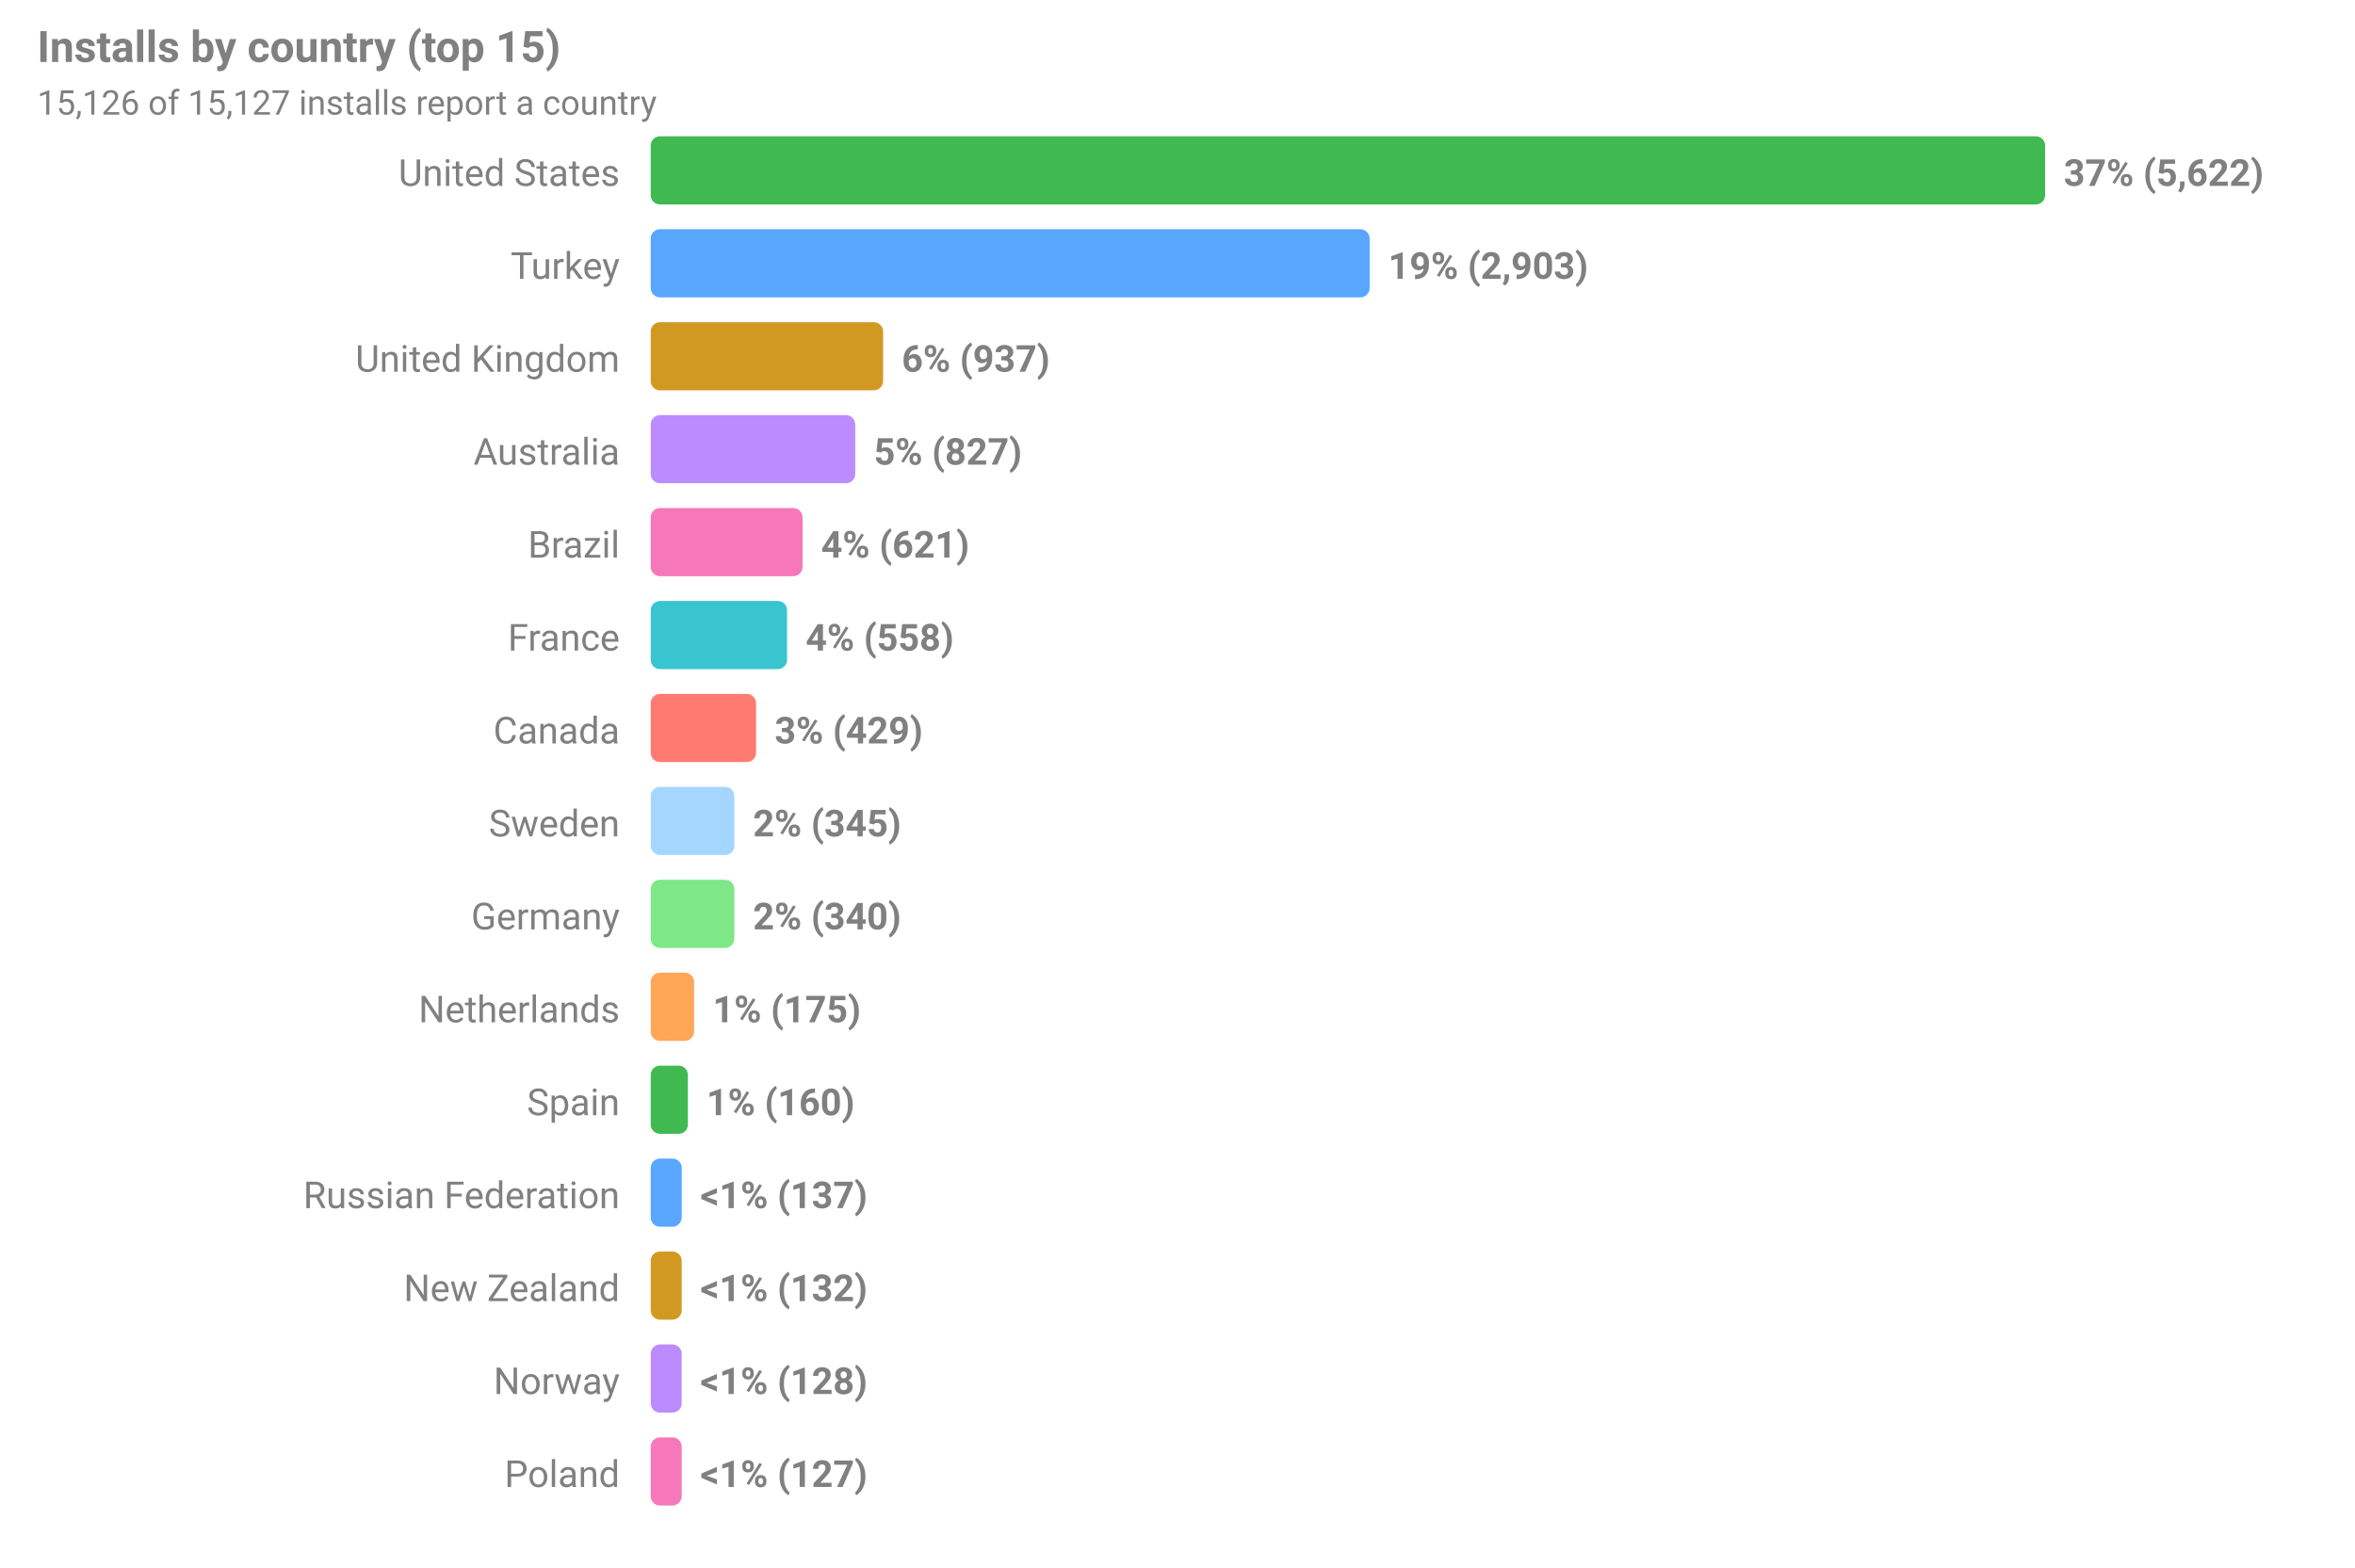
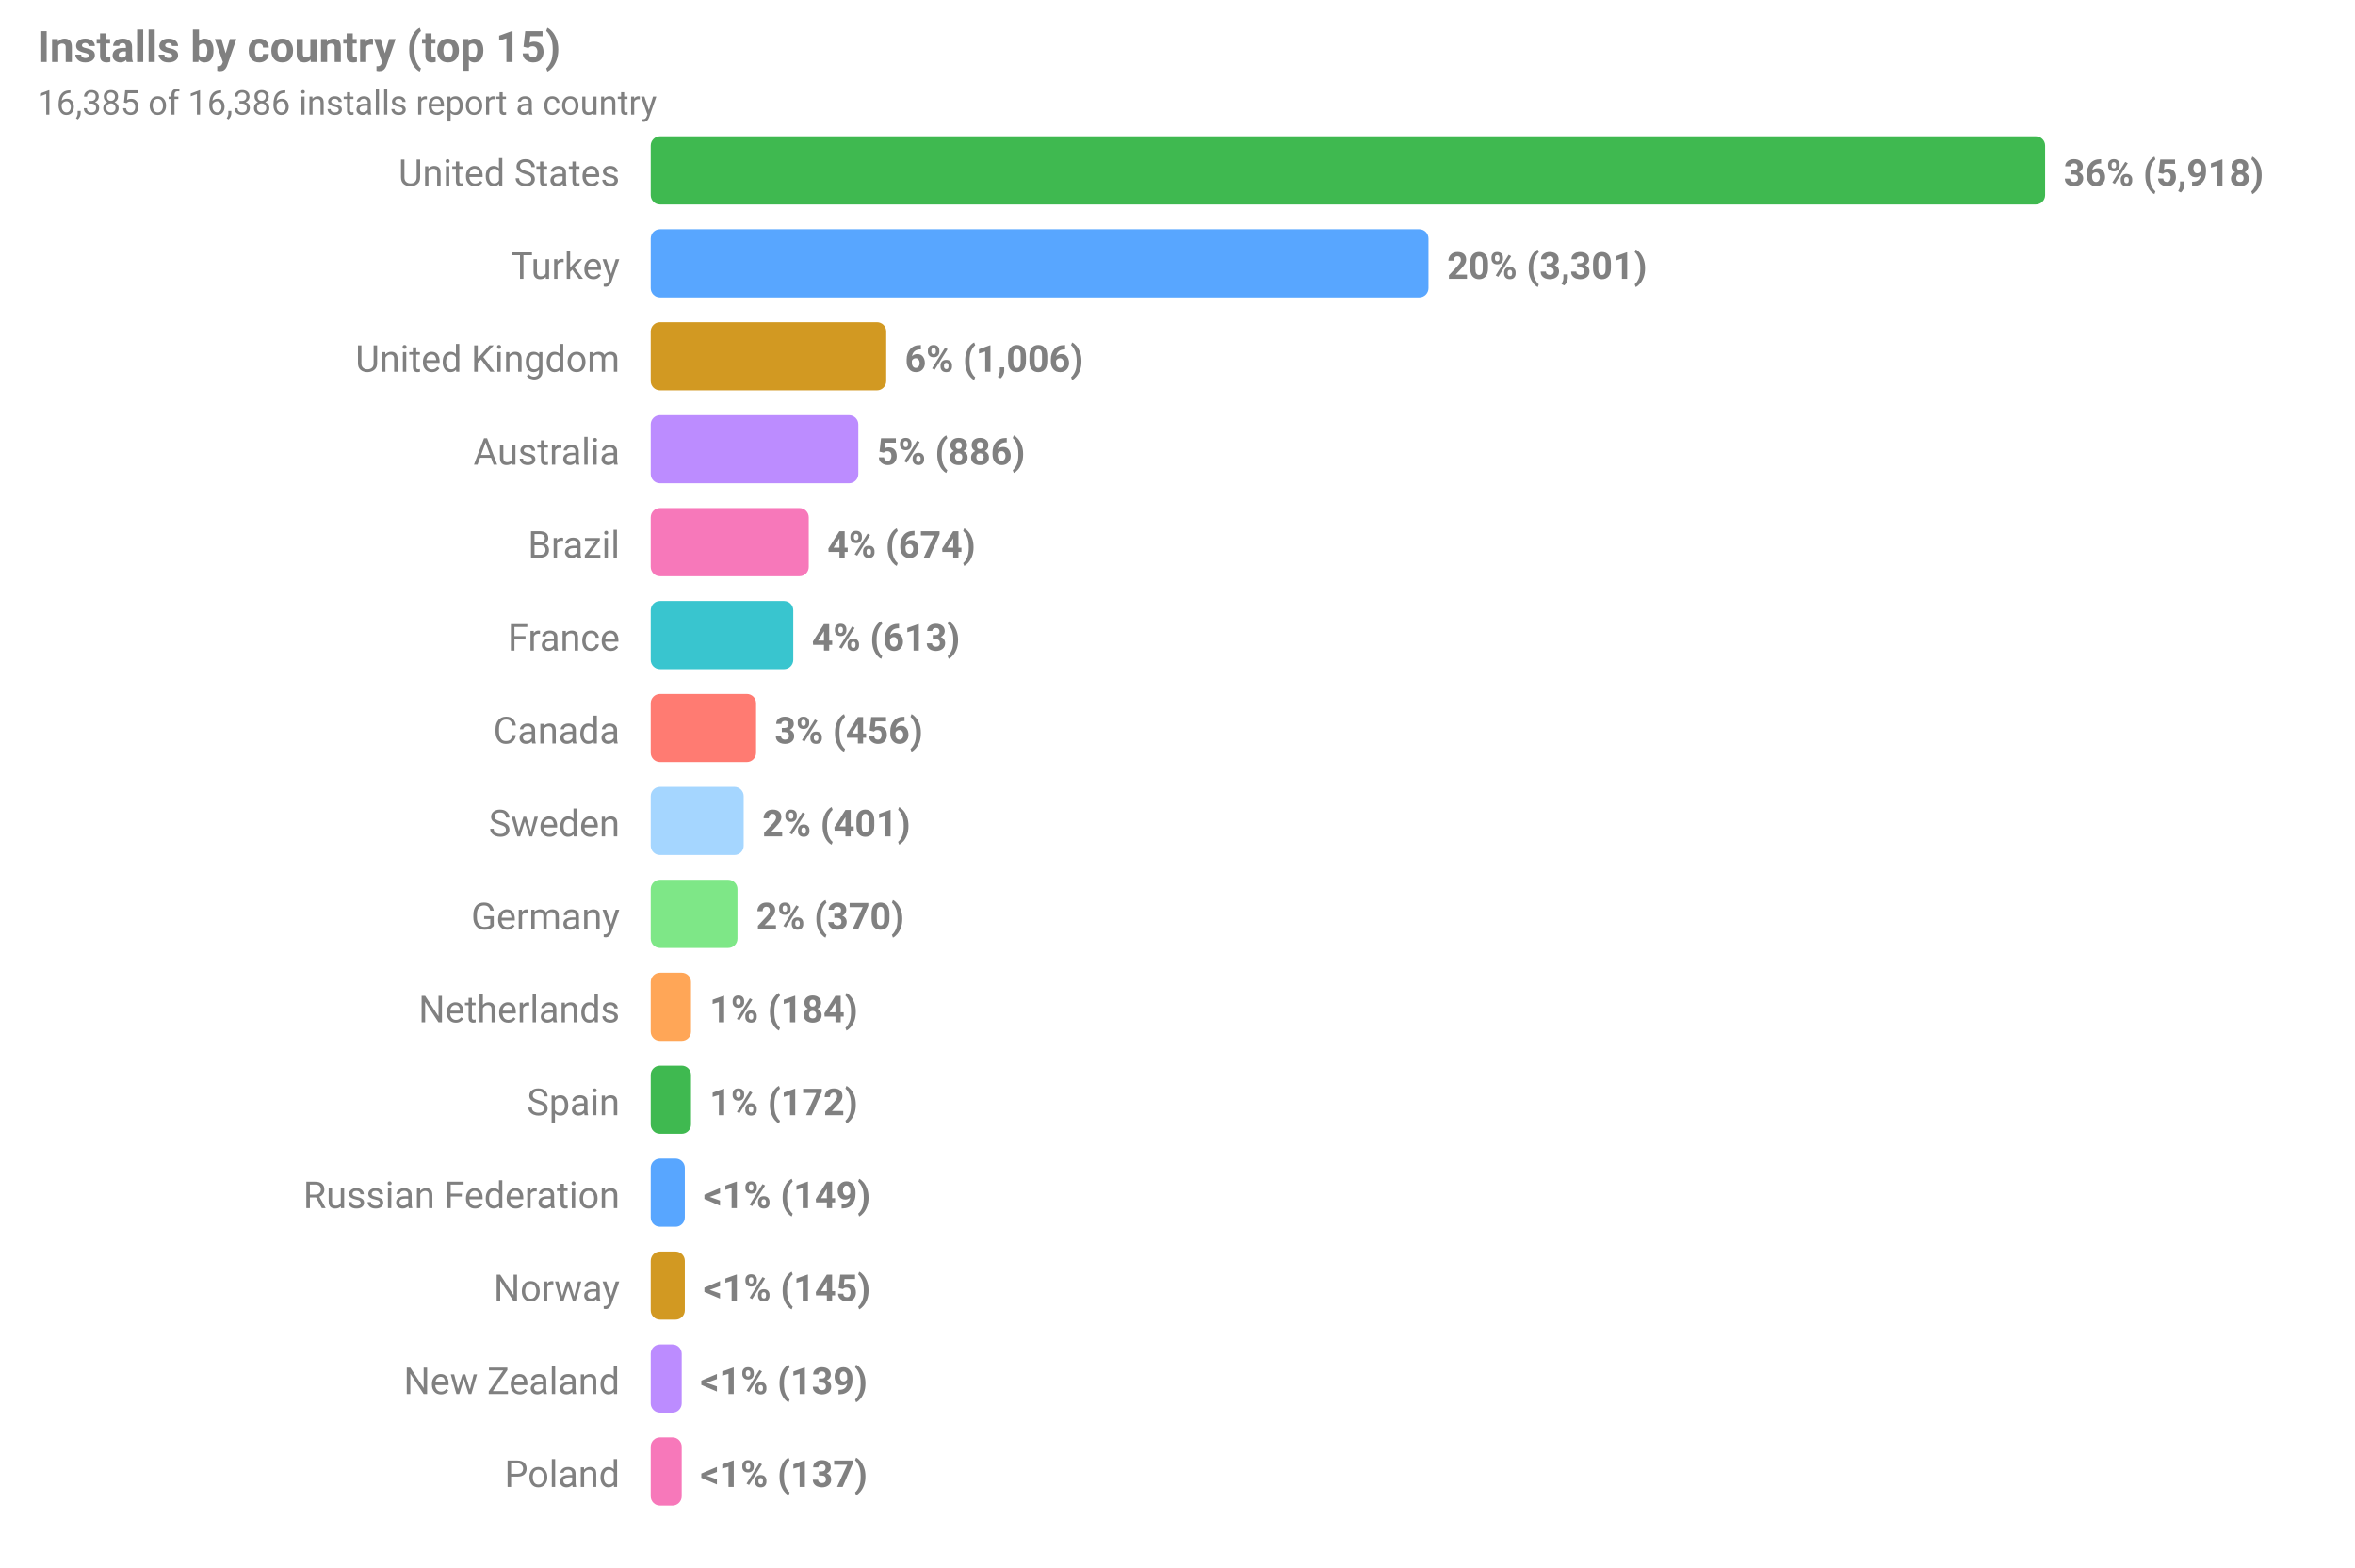
<svg xmlns="http://www.w3.org/2000/svg" width="760" height="506" viewBox="0 0 760 506" role="img" aria-label="Installs by country (top 15)">
  <style>
  text{font-family:-apple-system,BlinkMacSystemFont,'Segoe UI',Roboto,Helvetica,Arial,sans-serif}
  .grid{stroke:#808080;stroke-opacity:.3;stroke-width:1}
  .axis{stroke:#808080;stroke-width:1}
  .lbl{fill:#808080;font-size:12px}
  .val{fill:#808080;font-size:12px;font-weight:600}
  .title{fill:#808080;font-size:14px;font-weight:700}
  .sub{fill:#808080;font-size:11px}
  .gap{fill:#808080;opacity:.12}
  .gaplbl{fill:#808080;font-size:10px;opacity:.85}
  .ico{fill:#808080}
  .t1{fill:#e3b341}
  .t2{fill:#d29922}
  .t3{fill:#b7860b}
  .t4{fill:#946f0f}
</style>
  <text x="12" y="20" class="title">Installs by country (top 15)</text>
-   <text x="12" y="37" class="sub">15,126 of 15,127 installs report a country</text>
+   <text x="12" y="37" class="sub">16,385 of 16,386 installs report a country</text>
  <text x="200" y="60" class="lbl" text-anchor="end">United States</text>
-   <rect x="210" y="44" width="450" height="22" rx="3" fill="#3fb950" data-tip="United States: 37% (5,622)" />
-   <text x="666" y="60" class="val">37% (5,622)</text>
+   <rect x="210" y="44" width="450" height="22" rx="3" fill="#3fb950" data-tip="United States: 36% (5,918)" />
+   <text x="666" y="60" class="val">36% (5,918)</text>
  <text x="200" y="90" class="lbl" text-anchor="end">Turkey</text>
-   <rect x="210" y="74" width="232" height="22" rx="3" fill="#58a6ff" data-tip="Turkey: 19% (2,903)" />
-   <text x="448" y="90" class="val">19% (2,903)</text>
+   <rect x="210" y="74" width="251" height="22" rx="3" fill="#58a6ff" data-tip="Turkey: 20% (3,301)" />
+   <text x="467" y="90" class="val">20% (3,301)</text>
  <text x="200" y="120" class="lbl" text-anchor="end">United Kingdom</text>
-   <rect x="210" y="104" width="75" height="22" rx="3" fill="#d29922" data-tip="United Kingdom: 6% (937)" />
-   <text x="291" y="120" class="val">6% (937)</text>
+   <rect x="210" y="104" width="76" height="22" rx="3" fill="#d29922" data-tip="United Kingdom: 6% (1,006)" />
+   <text x="292" y="120" class="val">6% (1,006)</text>
  <text x="200" y="150" class="lbl" text-anchor="end">Australia</text>
-   <rect x="210" y="134" width="66" height="22" rx="3" fill="#bc8cff" data-tip="Australia: 5% (827)" />
-   <text x="282" y="150" class="val">5% (827)</text>
+   <rect x="210" y="134" width="67" height="22" rx="3" fill="#bc8cff" data-tip="Australia: 5% (886)" />
+   <text x="283" y="150" class="val">5% (886)</text>
  <text x="200" y="180" class="lbl" text-anchor="end">Brazil</text>
-   <rect x="210" y="164" width="49" height="22" rx="3" fill="#f778ba" data-tip="Brazil: 4% (621)" />
-   <text x="265" y="180" class="val">4% (621)</text>
+   <rect x="210" y="164" width="51" height="22" rx="3" fill="#f778ba" data-tip="Brazil: 4% (674)" />
+   <text x="267" y="180" class="val">4% (674)</text>
  <text x="200" y="210" class="lbl" text-anchor="end">France</text>
-   <rect x="210" y="194" width="44" height="22" rx="3" fill="#39c5cf" data-tip="France: 4% (558)" />
-   <text x="260" y="210" class="val">4% (558)</text>
+   <rect x="210" y="194" width="46" height="22" rx="3" fill="#39c5cf" data-tip="France: 4% (613)" />
+   <text x="262" y="210" class="val">4% (613)</text>
  <text x="200" y="240" class="lbl" text-anchor="end">Canada</text>
-   <rect x="210" y="224" width="34" height="22" rx="3" fill="#ff7b72" data-tip="Canada: 3% (429)" />
-   <text x="250" y="240" class="val">3% (429)</text>
+   <rect x="210" y="224" width="34" height="22" rx="3" fill="#ff7b72" data-tip="Canada: 3% (456)" />
+   <text x="250" y="240" class="val">3% (456)</text>
  <text x="200" y="270" class="lbl" text-anchor="end">Sweden</text>
-   <rect x="210" y="254" width="27" height="22" rx="3" fill="#a5d6ff" data-tip="Sweden: 2% (345)" />
-   <text x="243" y="270" class="val">2% (345)</text>
+   <rect x="210" y="254" width="30" height="22" rx="3" fill="#a5d6ff" data-tip="Sweden: 2% (401)" />
+   <text x="246" y="270" class="val">2% (401)</text>
  <text x="200" y="300" class="lbl" text-anchor="end">Germany</text>
-   <rect x="210" y="284" width="27" height="22" rx="3" fill="#7ee787" data-tip="Germany: 2% (340)" />
-   <text x="243" y="300" class="val">2% (340)</text>
+   <rect x="210" y="284" width="28" height="22" rx="3" fill="#7ee787" data-tip="Germany: 2% (370)" />
+   <text x="244" y="300" class="val">2% (370)</text>
  <text x="200" y="330" class="lbl" text-anchor="end">Netherlands</text>
-   <rect x="210" y="314" width="14" height="22" rx="3" fill="#ffa657" data-tip="Netherlands: 1% (175)" />
-   <text x="230" y="330" class="val">1% (175)</text>
+   <rect x="210" y="314" width="13" height="22" rx="3" fill="#ffa657" data-tip="Netherlands: 1% (184)" />
+   <text x="229" y="330" class="val">1% (184)</text>
  <text x="200" y="360" class="lbl" text-anchor="end">Spain</text>
-   <rect x="210" y="344" width="12" height="22" rx="3" fill="#3fb950" data-tip="Spain: 1% (160)" />
-   <text x="228" y="360" class="val">1% (160)</text>
+   <rect x="210" y="344" width="13" height="22" rx="3" fill="#3fb950" data-tip="Spain: 1% (172)" />
+   <text x="229" y="360" class="val">1% (172)</text>
  <text x="200" y="390" class="lbl" text-anchor="end">Russian Federation</text>
-   <rect x="210" y="374" width="10" height="22" rx="3" fill="#58a6ff" data-tip="Russian Federation: &lt;1% (137)" />
-   <text x="226" y="390" class="val">&lt;1% (137)</text>
-   <text x="200" y="420" class="lbl" text-anchor="end">New Zealand</text>
-   <rect x="210" y="404" width="10" height="22" rx="3" fill="#d29922" data-tip="New Zealand: &lt;1% (132)" />
-   <text x="226" y="420" class="val">&lt;1% (132)</text>
-   <text x="200" y="450" class="lbl" text-anchor="end">Norway</text>
-   <rect x="210" y="434" width="10" height="22" rx="3" fill="#bc8cff" data-tip="Norway: &lt;1% (128)" />
-   <text x="226" y="450" class="val">&lt;1% (128)</text>
+   <rect x="210" y="374" width="11" height="22" rx="3" fill="#58a6ff" data-tip="Russian Federation: &lt;1% (149)" />
+   <text x="227" y="390" class="val">&lt;1% (149)</text>
+   <text x="200" y="420" class="lbl" text-anchor="end">Norway</text>
+   <rect x="210" y="404" width="11" height="22" rx="3" fill="#d29922" data-tip="Norway: &lt;1% (145)" />
+   <text x="227" y="420" class="val">&lt;1% (145)</text>
+   <text x="200" y="450" class="lbl" text-anchor="end">New Zealand</text>
+   <rect x="210" y="434" width="10" height="22" rx="3" fill="#bc8cff" data-tip="New Zealand: &lt;1% (139)" />
+   <text x="226" y="450" class="val">&lt;1% (139)</text>
  <text x="200" y="480" class="lbl" text-anchor="end">Poland</text>
-   <rect x="210" y="464" width="10" height="22" rx="3" fill="#f778ba" data-tip="Poland: &lt;1% (127)" />
-   <text x="226" y="480" class="val">&lt;1% (127)</text>
+   <rect x="210" y="464" width="10" height="22" rx="3" fill="#f778ba" data-tip="Poland: &lt;1% (137)" />
+   <text x="226" y="480" class="val">&lt;1% (137)</text>
</svg>
